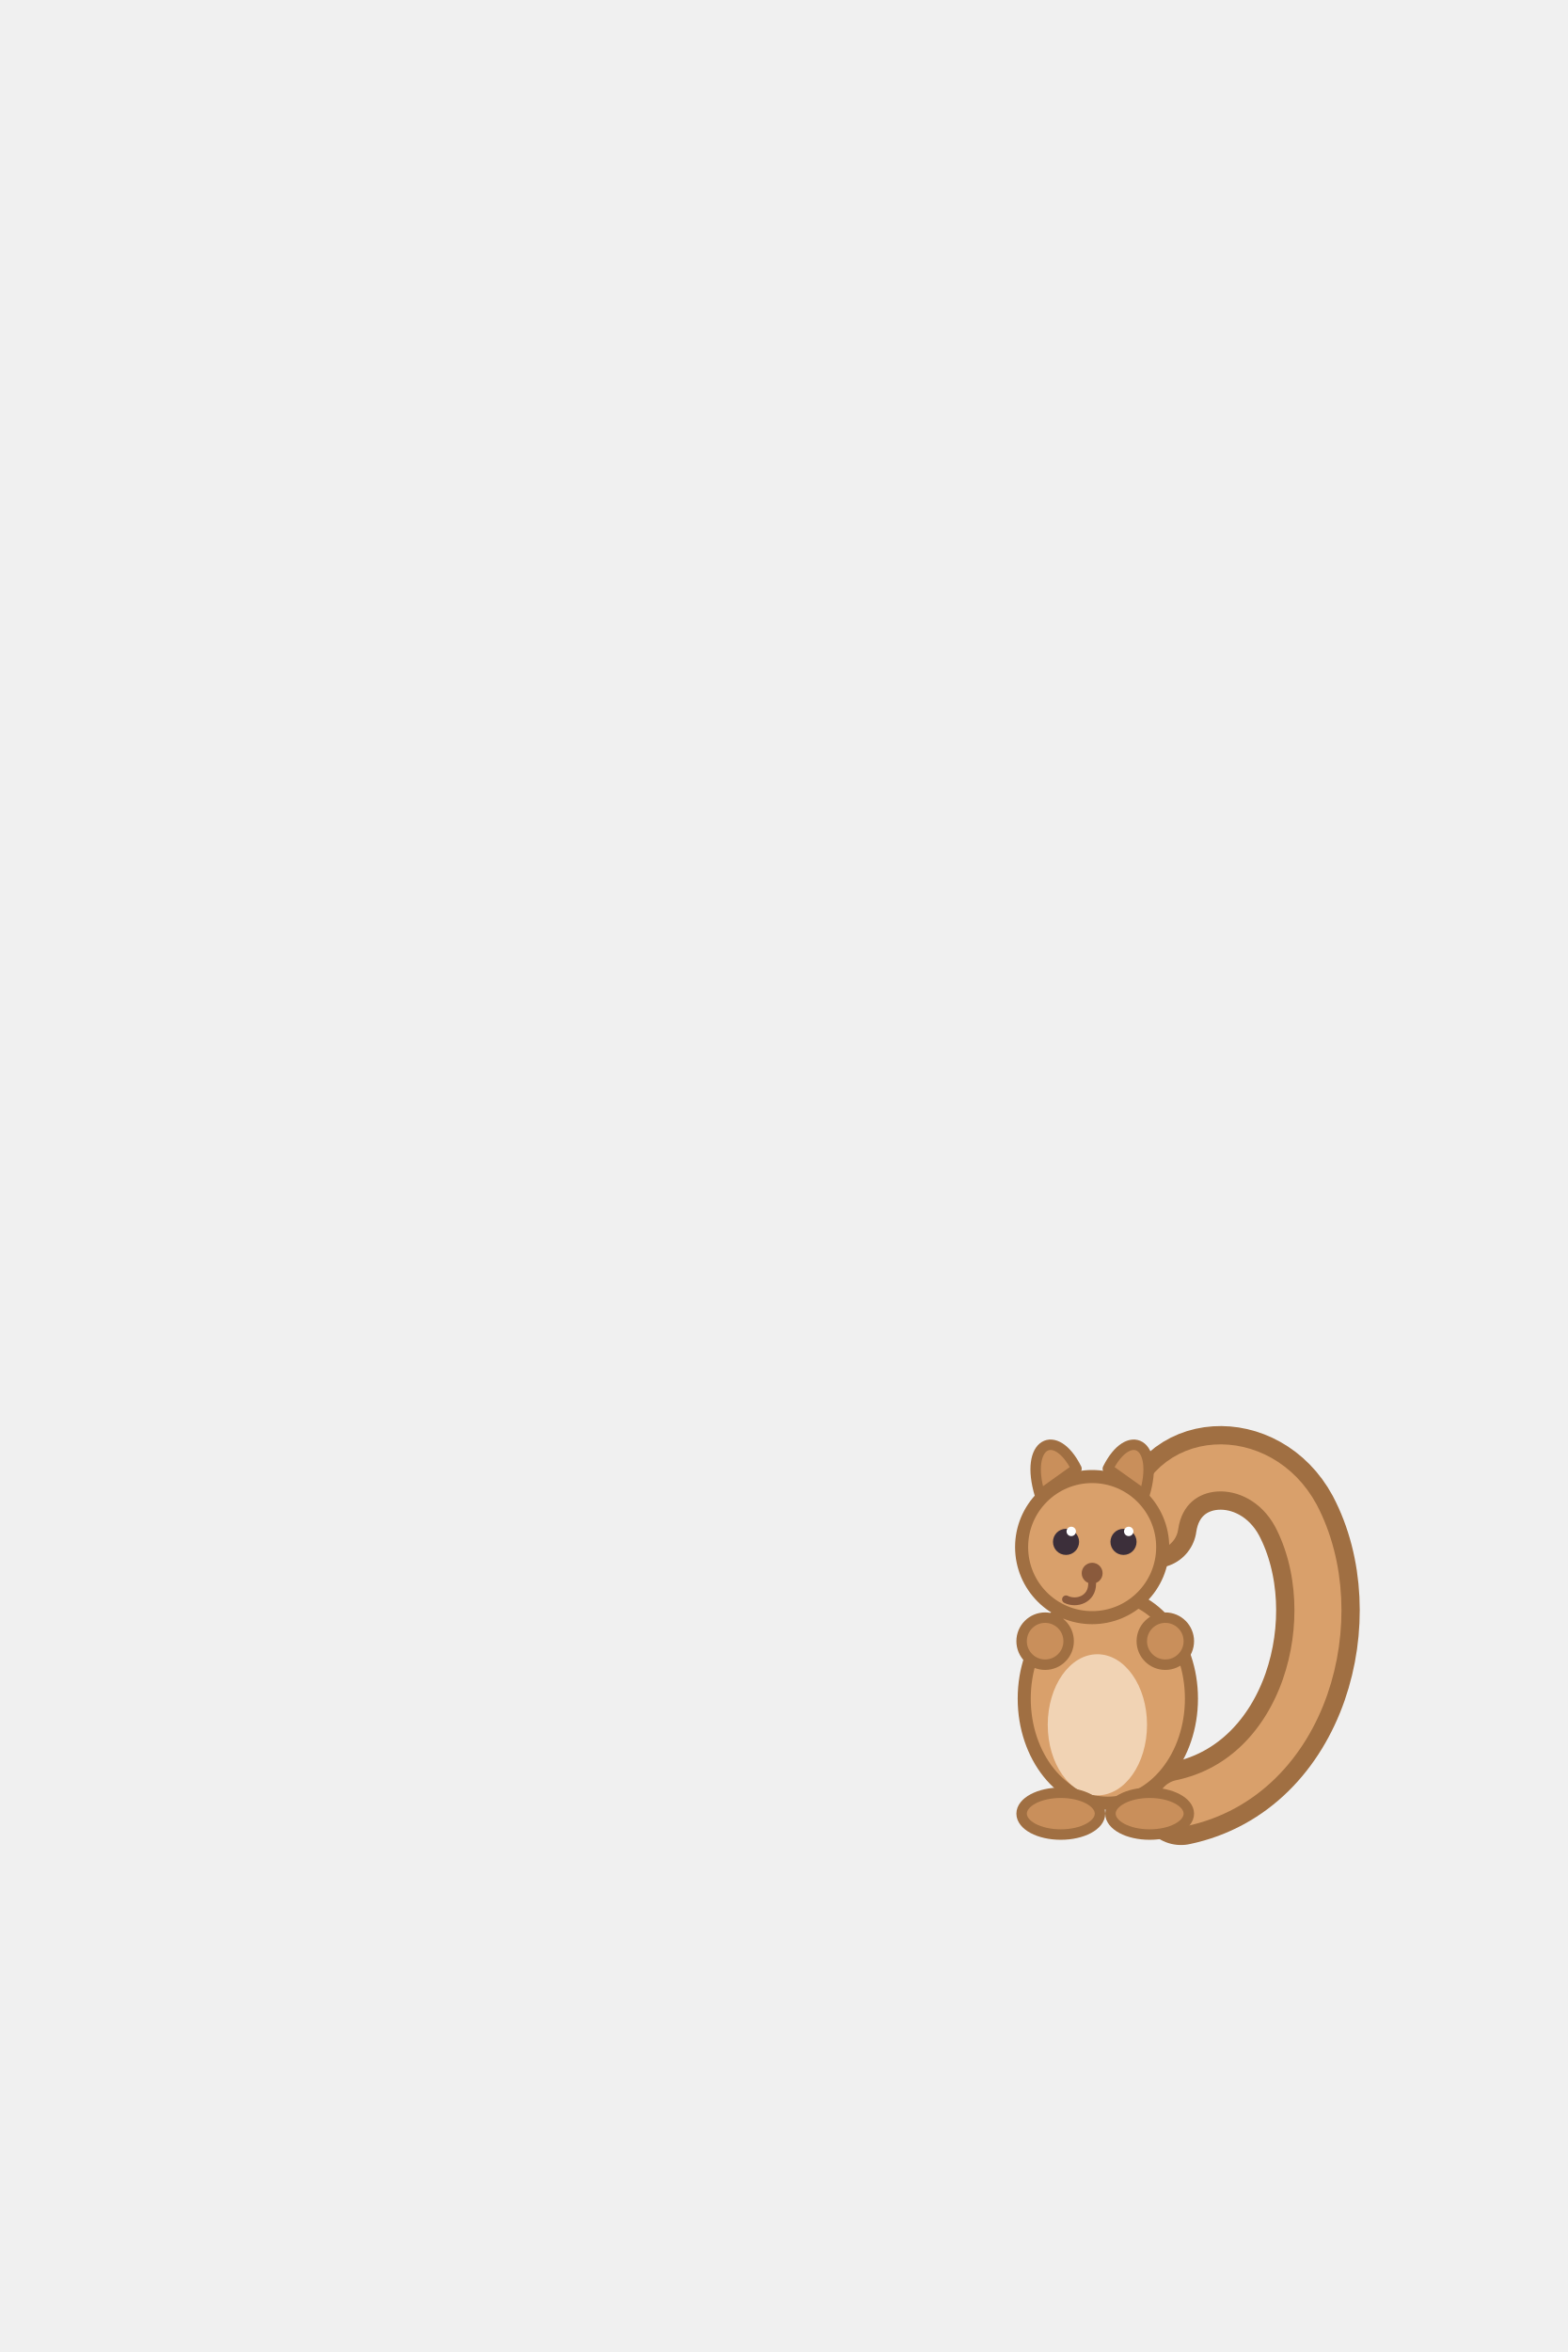
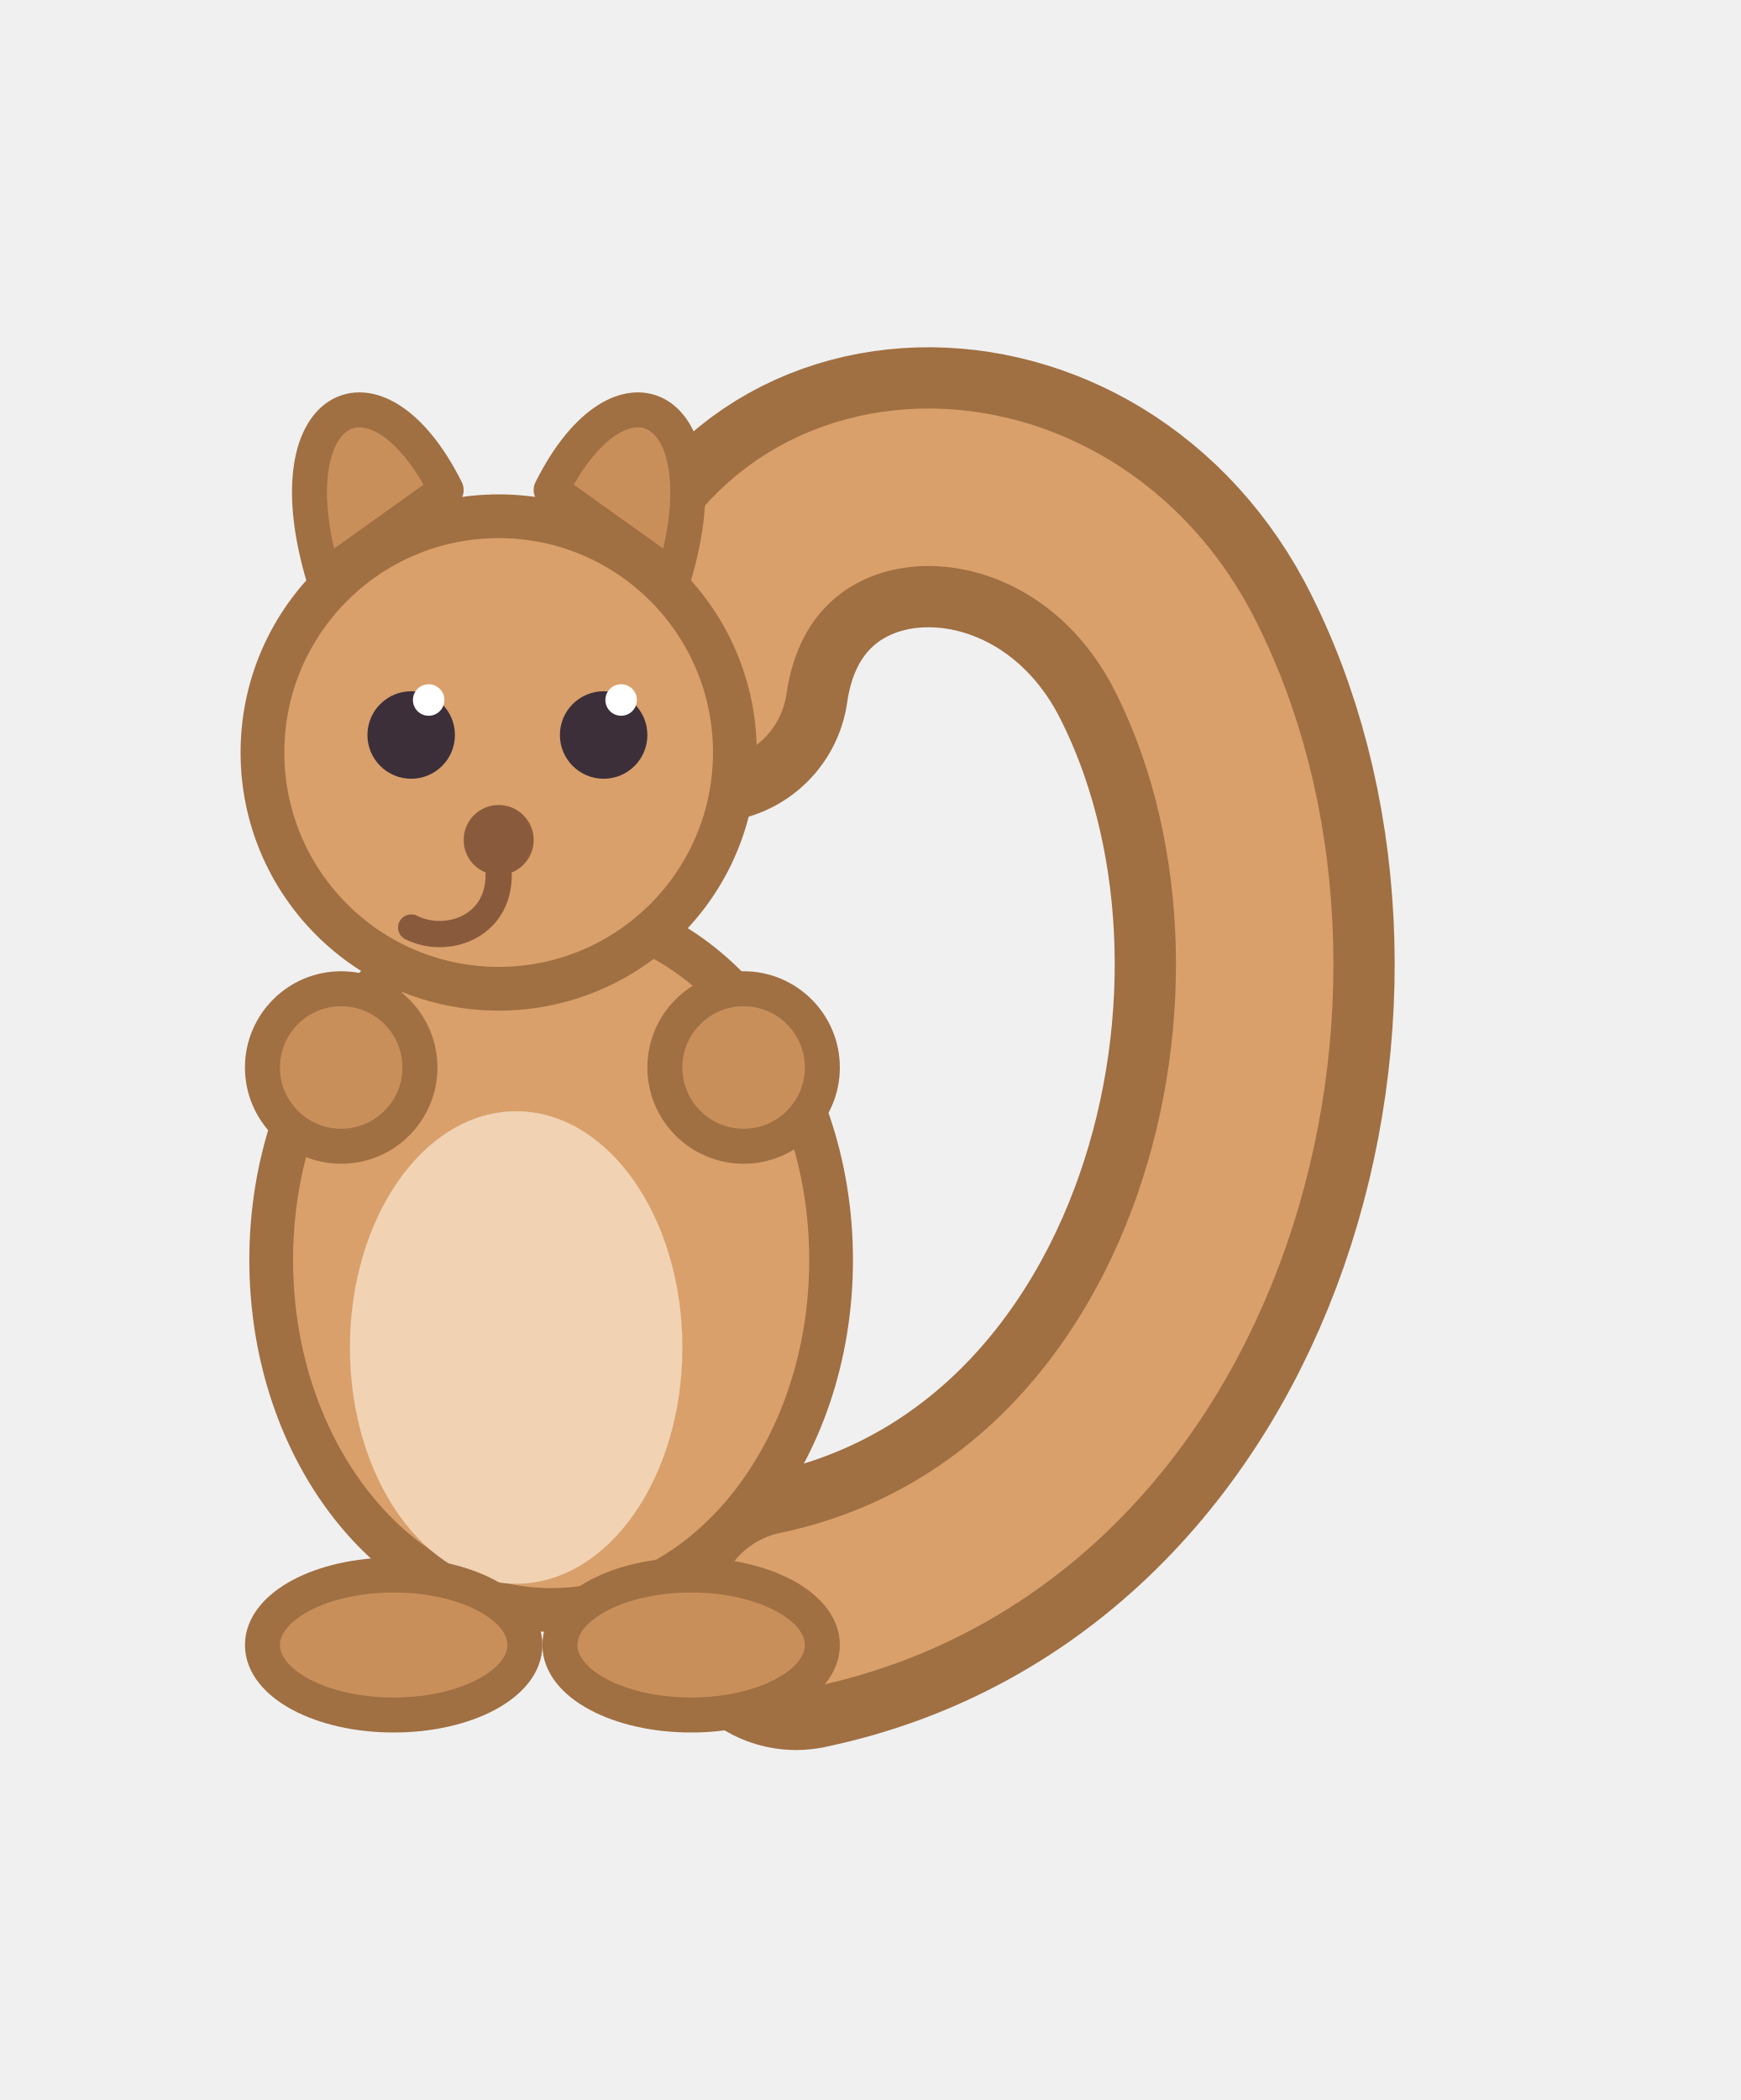
- <svg xmlns="http://www.w3.org/2000/svg" width="600" height="900" viewBox="0 0 600 900">
+ <svg xmlns="http://www.w3.org/2000/svg" width="199" height="240" viewBox="361 506 199 240">
  <path d="M452 690 C500 680 516 618 496 580 C482 554 446 556 442 584" fill="none" stroke="#a06f42" stroke-width="32" stroke-linecap="round" />
  <path d="M452 690 C500 680 516 618 496 580 C482 554 446 556 442 584" fill="none" stroke="#d9a06b" stroke-width="18" stroke-linecap="round" />
  <ellipse cx="424" cy="650" rx="32" ry="40" fill="#d9a06b" stroke="#a06f42" stroke-width="5" />
  <ellipse cx="420" cy="660" rx="19" ry="27" fill="#f2d5b8" opacity="0.95" />
  <circle cx="418" cy="592" r="27" fill="#d9a06b" stroke="#a06f42" stroke-width="5" />
  <path d="M398 572 C392 552 404 546 412 562 Z" fill="#c98f5b" stroke="#a06f42" stroke-width="4" stroke-linejoin="round" />
  <path d="M438 572 C444 552 432 546 424 562 Z" fill="#c98f5b" stroke="#a06f42" stroke-width="4" stroke-linejoin="round" />
  <circle cx="408" cy="590" r="5" fill="#3c2f3a" />
  <circle cx="430" cy="590" r="5" fill="#3c2f3a" />
  <circle cx="410" cy="586" r="1.8" fill="#ffffff" />
  <circle cx="432" cy="586" r="1.8" fill="#ffffff" />
  <circle cx="418" cy="602" r="4" fill="#8a5a3c" />
  <path d="M418 606 C418 612 412 614 408 612" fill="none" stroke="#8a5a3c" stroke-width="3" stroke-linecap="round" />
  <circle cx="400" cy="628" r="9" fill="#c98f5b" stroke="#a06f42" stroke-width="4" />
  <circle cx="446" cy="628" r="9" fill="#c98f5b" stroke="#a06f42" stroke-width="4" />
  <ellipse cx="406" cy="694" rx="15" ry="8" fill="#c98f5b" stroke="#a06f42" stroke-width="4" />
  <ellipse cx="440" cy="694" rx="15" ry="8" fill="#c98f5b" stroke="#a06f42" stroke-width="4" />
</svg>
